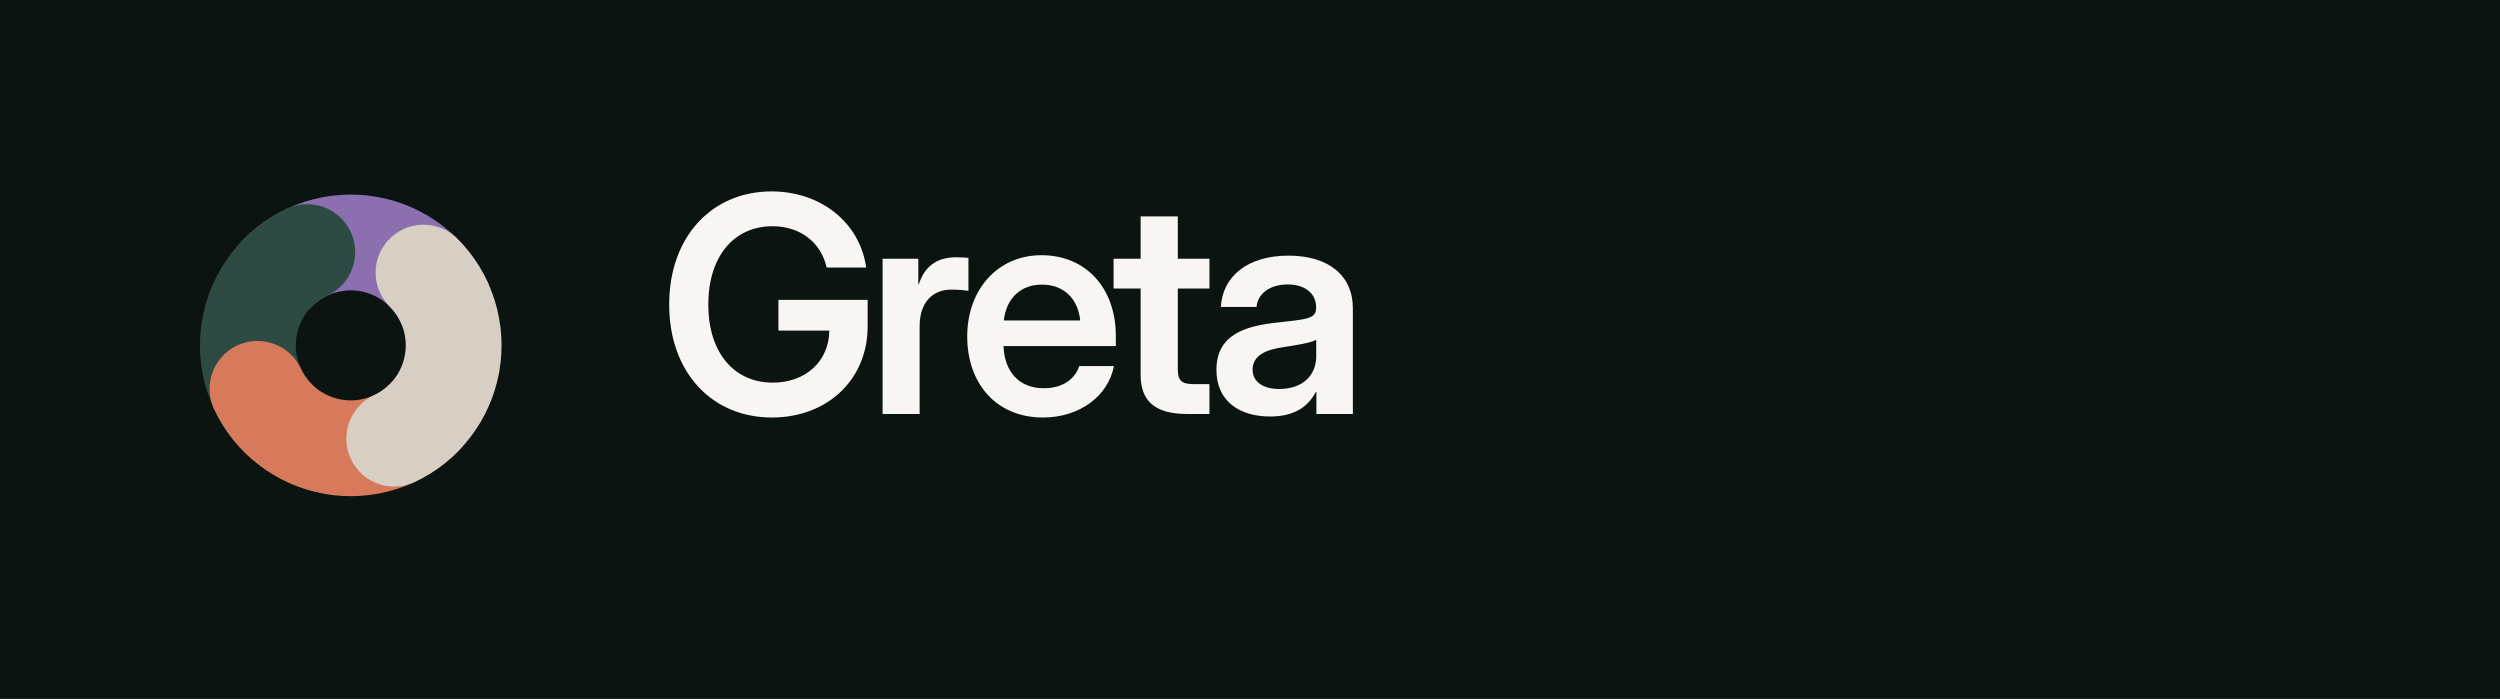
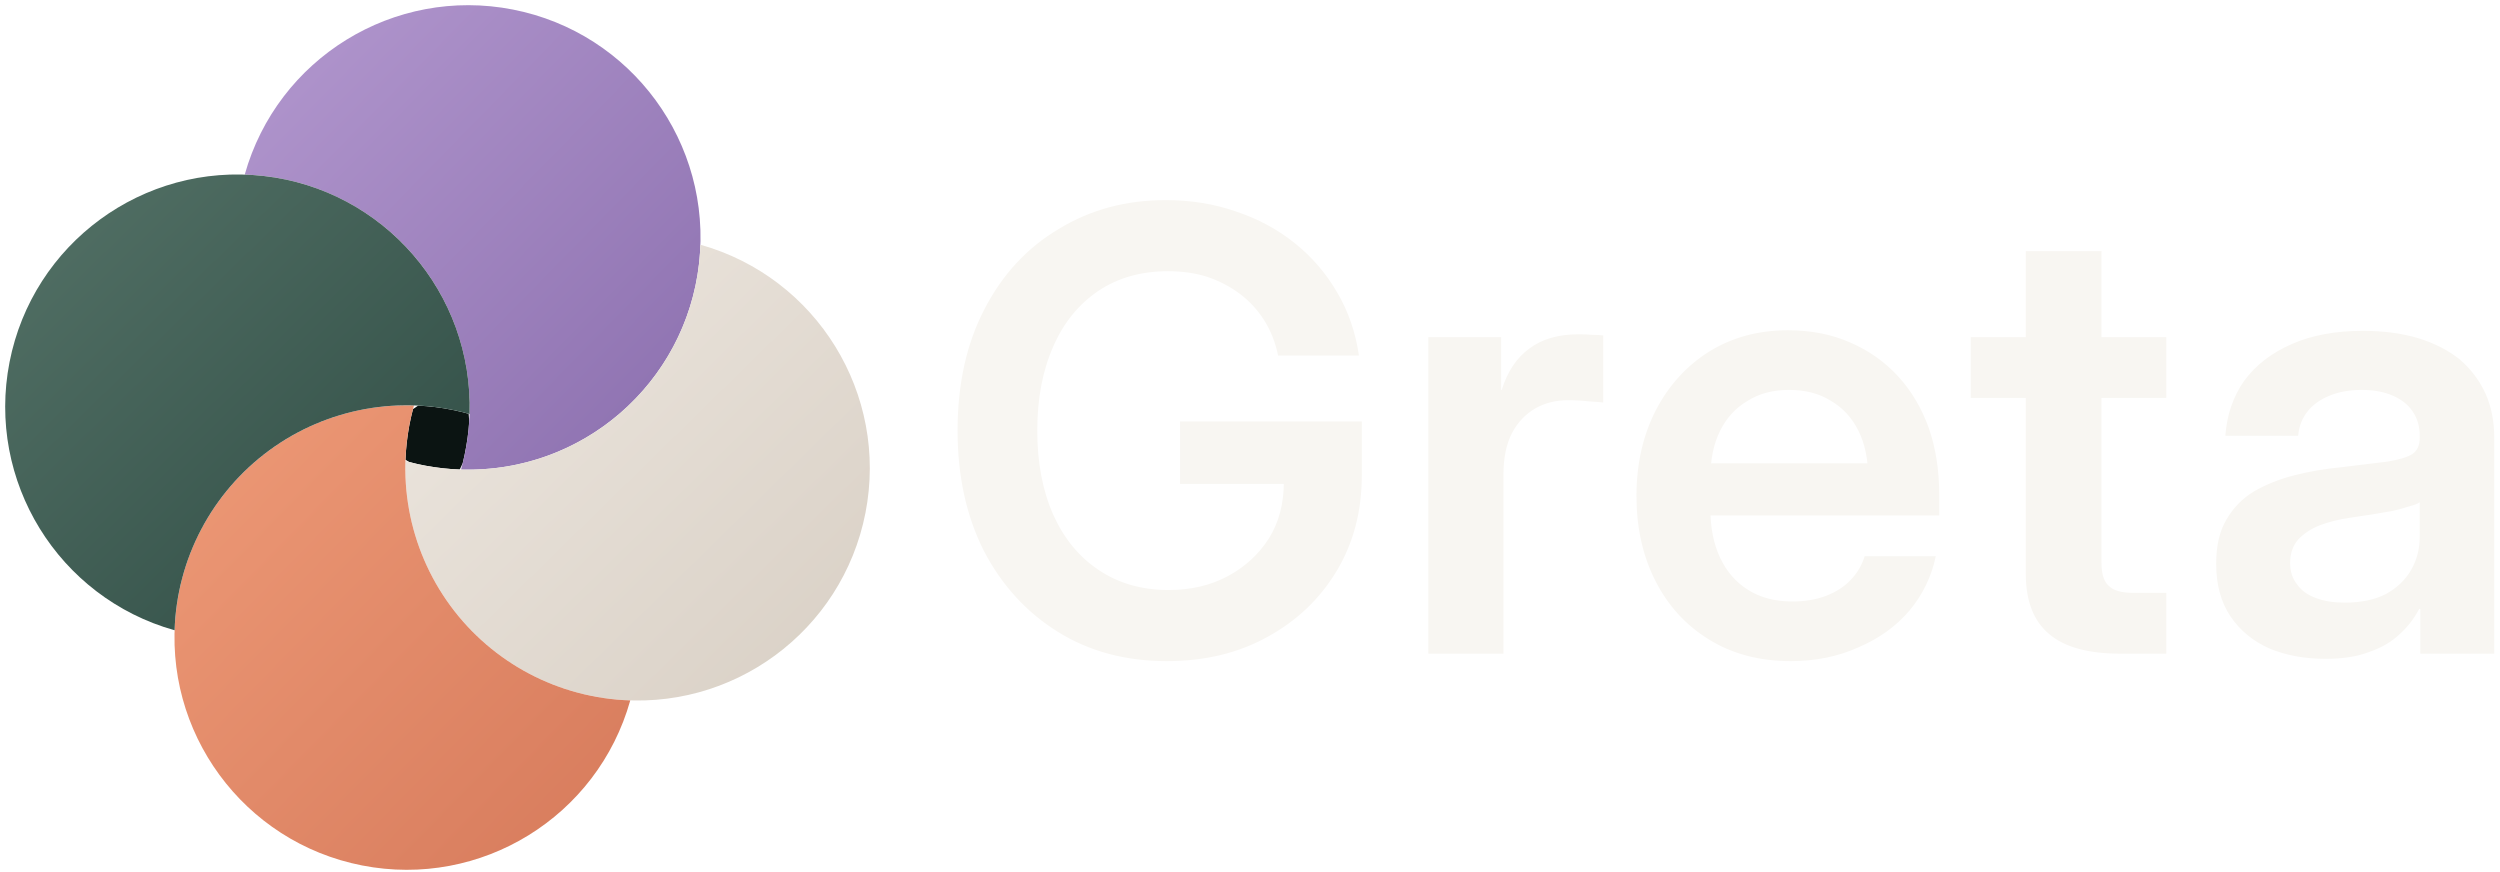
- <svg xmlns="http://www.w3.org/2000/svg" width="930" height="260" viewBox="0 0 930 260">
-   <rect width="930" height="260" fill="#0C1412" />
-   <g transform="translate(46 44) scale(1.32)">
-     <g>
-       <path d="M 43.494 43.494 A 29 29 0 0 1 90.283 51.744" fill="none" stroke="#8B6FAE" stroke-width="27" stroke-linecap="round" />
-       <path d="M 43.494 84.506 A 29 29 0 0 1 51.744 37.717" fill="none" stroke="#2E4B43" stroke-width="27" stroke-linecap="round" />
-       <path d="M 84.506 84.506 A 29 29 0 0 1 37.717 76.256" fill="none" stroke="#D67A5B" stroke-width="27" stroke-linecap="round" />
-       <path d="M 84.506 43.494 A 29 29 0 0 1 76.256 90.283" fill="none" stroke="#D8CFC4" stroke-width="27" stroke-linecap="round" />
-     </g>
-   </g>
-   <text x="245" y="154" fill="#F8F6F2" font-family="Inter Display, Inter, Arial, sans-serif" font-size="112" font-weight="600" letter-spacing="-5">Greta</text>
+ <svg xmlns="http://www.w3.org/2000/svg" viewBox="56 101 436 152" role="img" aria-label="Greta">
+   <defs>
+     <linearGradient id="gp" x1="0" y1="0" x2="1" y2="1">
+       <stop offset="0" stop-color="#B398CF" />
+       <stop offset="1" stop-color="#8B6FAE" />
+     </linearGradient>
+     <linearGradient id="gf" x1="0" y1="0" x2="1" y2="1">
+       <stop offset="0" stop-color="#547267" />
+       <stop offset="1" stop-color="#2E4B43" />
+     </linearGradient>
+     <linearGradient id="gt" x1="0" y1="0" x2="1" y2="1">
+       <stop offset="0" stop-color="#EE9A77" />
+       <stop offset="1" stop-color="#D67A5B" />
+     </linearGradient>
+     <linearGradient id="gs" x1="0" y1="0" x2="1" y2="1">
+       <stop offset="0" stop-color="#EEE8E1" />
+       <stop offset="1" stop-color="#D8CFC4" />
+     </linearGradient>
+   </defs>
+   <path d="M127.35 181.57L128.8 181.93L130.26 182.23L131.73 182.47L133.21 182.66L134.69 182.8L136.18 182.88L136.7 181.77L137.03 180.32L137.31 178.85L137.54 177.38L137.72 175.9L137.83 174.41L137.73 173.16L136.29 172.79L134.83 172.47L133.36 172.2L131.89 171.99L130.4 171.84L128.92 171.74L128.03 172.35L127.67 173.8L127.37 175.26L127.13 176.73L126.94 178.21L126.8 179.69L126.72 181.18Z" fill="#0B1412" />
+   <path d="M98.68 131.45A40.5 40.5 0 1 1 136.4 182.89A40.5 40.5 0 0 0 98.68 131.45Z" fill="url(#gp)" />
+   <path d="M178.15 143.68A40.5 40.5 0 1 1 126.71 181.4A40.5 40.5 0 0 0 178.15 143.68Z" fill="url(#gs)" />
+   <path d="M165.92 223.15A40.5 40.5 0 1 1 128.2 171.71A40.5 40.5 0 0 0 165.92 223.15Z" fill="url(#gt)" />
+   <path d="M86.45 210.92A40.5 40.5 0 1 1 137.89 173.2A40.5 40.5 0 0 0 86.45 210.92Z" fill="url(#gf)" />
+   <path d="M259.5 216.3Q248.7 216.3 240.5 211.2Q232.3 206.1 227.6 197.1Q223 188 223 176.1Q223 163.9 227.7 154.9Q232.4 145.8 240.7 140.9Q248.9 135.9 259.3 135.9Q265.9 135.9 271.6 137.9Q277.3 139.8 281.8 143.4Q286.3 147 289.2 152Q292.1 156.9 293 163H278.9Q278.2 159.6 276.5 156.9Q274.8 154.2 272.3 152.3Q269.8 150.4 266.6 149.3Q263.5 148.3 259.7 148.3Q252.7 148.3 247.6 151.7Q242.4 155.2 239.7 161.4Q236.9 167.7 236.9 176.1Q236.9 184.5 239.7 190.8Q242.5 197 247.6 200.4Q252.8 203.9 259.8 203.9Q265.6 203.9 270.1 201.5Q274.6 199.1 277.3 194.9Q279.9 190.7 279.9 185.1L283.5 185.4H261.8V174.5H293.5V183.9Q293.5 193.3 289.1 200.6Q284.7 207.9 277 212.1Q269.4 216.3 259.5 216.3ZM305.1 215V159.8H317.8V169H317.9Q319.4 164.2 322.7 161.8Q326 159.3 331.3 159.3Q332.7 159.3 333.7 159.4Q334.8 159.4 335.6 159.5V171.2Q334.9 171.1 333.1 171Q331.4 170.8 329.4 170.8Q326.3 170.8 323.8 172.2Q321.2 173.7 319.7 176.5Q318.2 179.4 318.2 183.8V215ZM368.3 216.3Q360.1 216.3 354 212.5Q348 208.8 344.7 202.3Q341.4 195.8 341.4 187.5Q341.4 179.1 344.8 172.5Q348.2 166 354.1 162.3Q360.1 158.6 367.8 158.6Q373.8 158.6 378.6 160.7Q383.5 162.8 387 166.6Q390.5 170.4 392.4 175.7Q394.2 180.9 394.2 187.3V190.9H346.7V181.8H387.7L381.8 184.2Q381.8 179.5 380.1 176.1Q378.4 172.7 375.3 170.9Q372.3 169 368 169Q363.8 169 360.8 170.9Q357.7 172.7 356 176.1Q354.3 179.5 354.3 184.2V189.9Q354.3 194.7 356 198.3Q357.7 201.9 360.9 203.9Q364.1 205.9 368.6 205.9Q371.9 205.9 374.5 204.9Q377.1 203.9 378.8 202.1Q380.5 200.3 381.2 198H393.6Q392.5 203.3 389 207.5Q385.5 211.6 380.1 213.9Q374.8 216.3 368.3 216.3ZM433.8 159.8V170.4H399.7V159.8ZM409.3 144.8H422.5V199.2Q422.5 202.1 423.8 203.2Q425 204.4 428.1 204.4Q429.4 204.4 431.1 204.4Q432.8 204.4 433.8 204.4V215Q432.4 215 430.2 215Q428 215 425.8 215Q417.4 215 413.4 211.6Q409.3 208.2 409.3 201.1ZM461.6 215.9Q456.1 215.9 451.8 214.1Q447.5 212.2 445 208.5Q442.5 204.8 442.5 199.3Q442.5 194.6 444.3 191.6Q446.1 188.5 449.1 186.7Q452.2 184.9 456.1 183.9Q460 182.9 464.2 182.5Q469.3 181.9 472.4 181.5Q475.4 181 476.7 180.2Q478 179.3 478 177.4V177Q478 174.6 476.8 172.8Q475.6 171 473.3 170Q471 169 467.9 169Q464.7 169 462.3 170Q459.8 171 458.4 172.8Q457 174.6 456.8 177H444.1Q444.5 171.5 447.4 167.4Q450.4 163.3 455.7 161Q460.9 158.7 468.1 158.7Q473.5 158.7 477.8 160Q482 161.3 485 163.7Q487.9 166.2 489.5 169.7Q491 173.1 491 177.4V215H478.1V207.2H477.9Q476.6 209.7 474.5 211.6Q472.4 213.6 469.2 214.7Q466.1 215.9 461.6 215.9ZM464.9 206.1Q469.2 206.1 472.1 204.6Q475 203 476.5 200.4Q478 197.8 478 194.6V188.6Q477.4 189 476.2 189.3Q475 189.7 473.3 190.1Q471.7 190.4 469.8 190.7Q467.9 191 465.8 191.3Q463 191.7 460.6 192.6Q458.3 193.5 456.8 195.1Q455.4 196.7 455.4 199.2Q455.4 201.4 456.6 202.9Q457.7 204.5 459.9 205.3Q462 206.1 464.9 206.1Z" fill="#F8F6F2" />
</svg>
